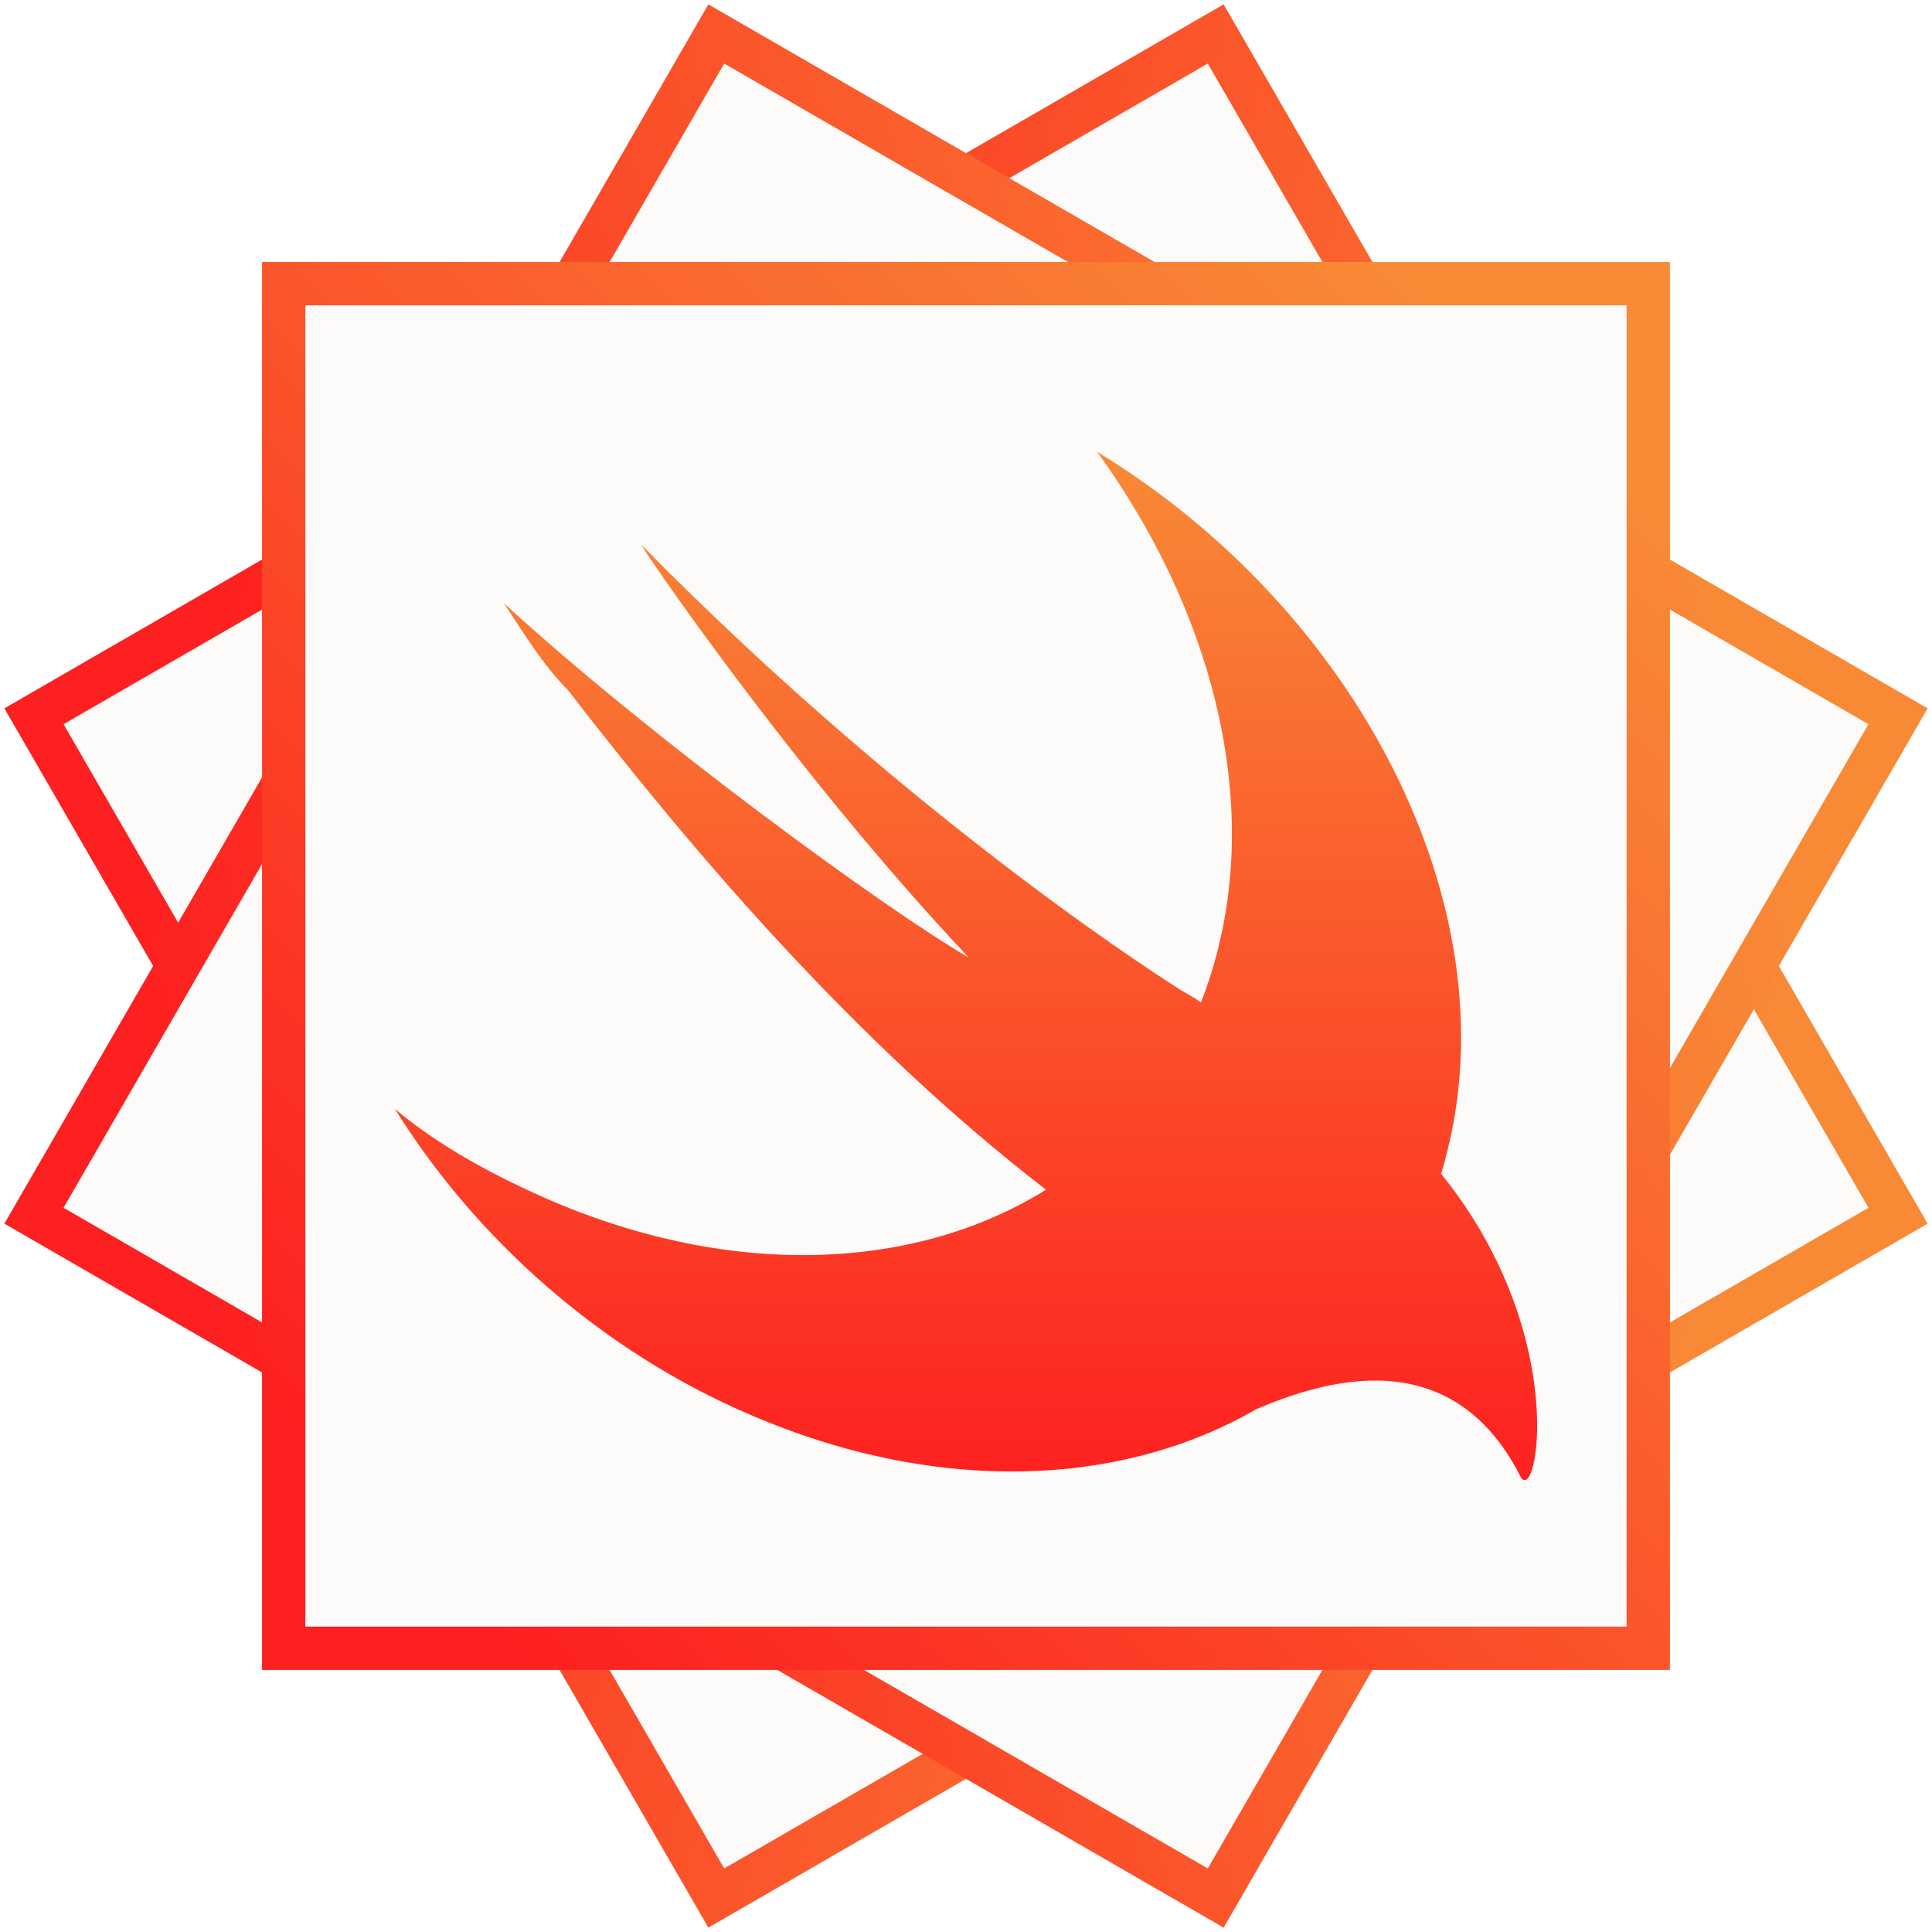
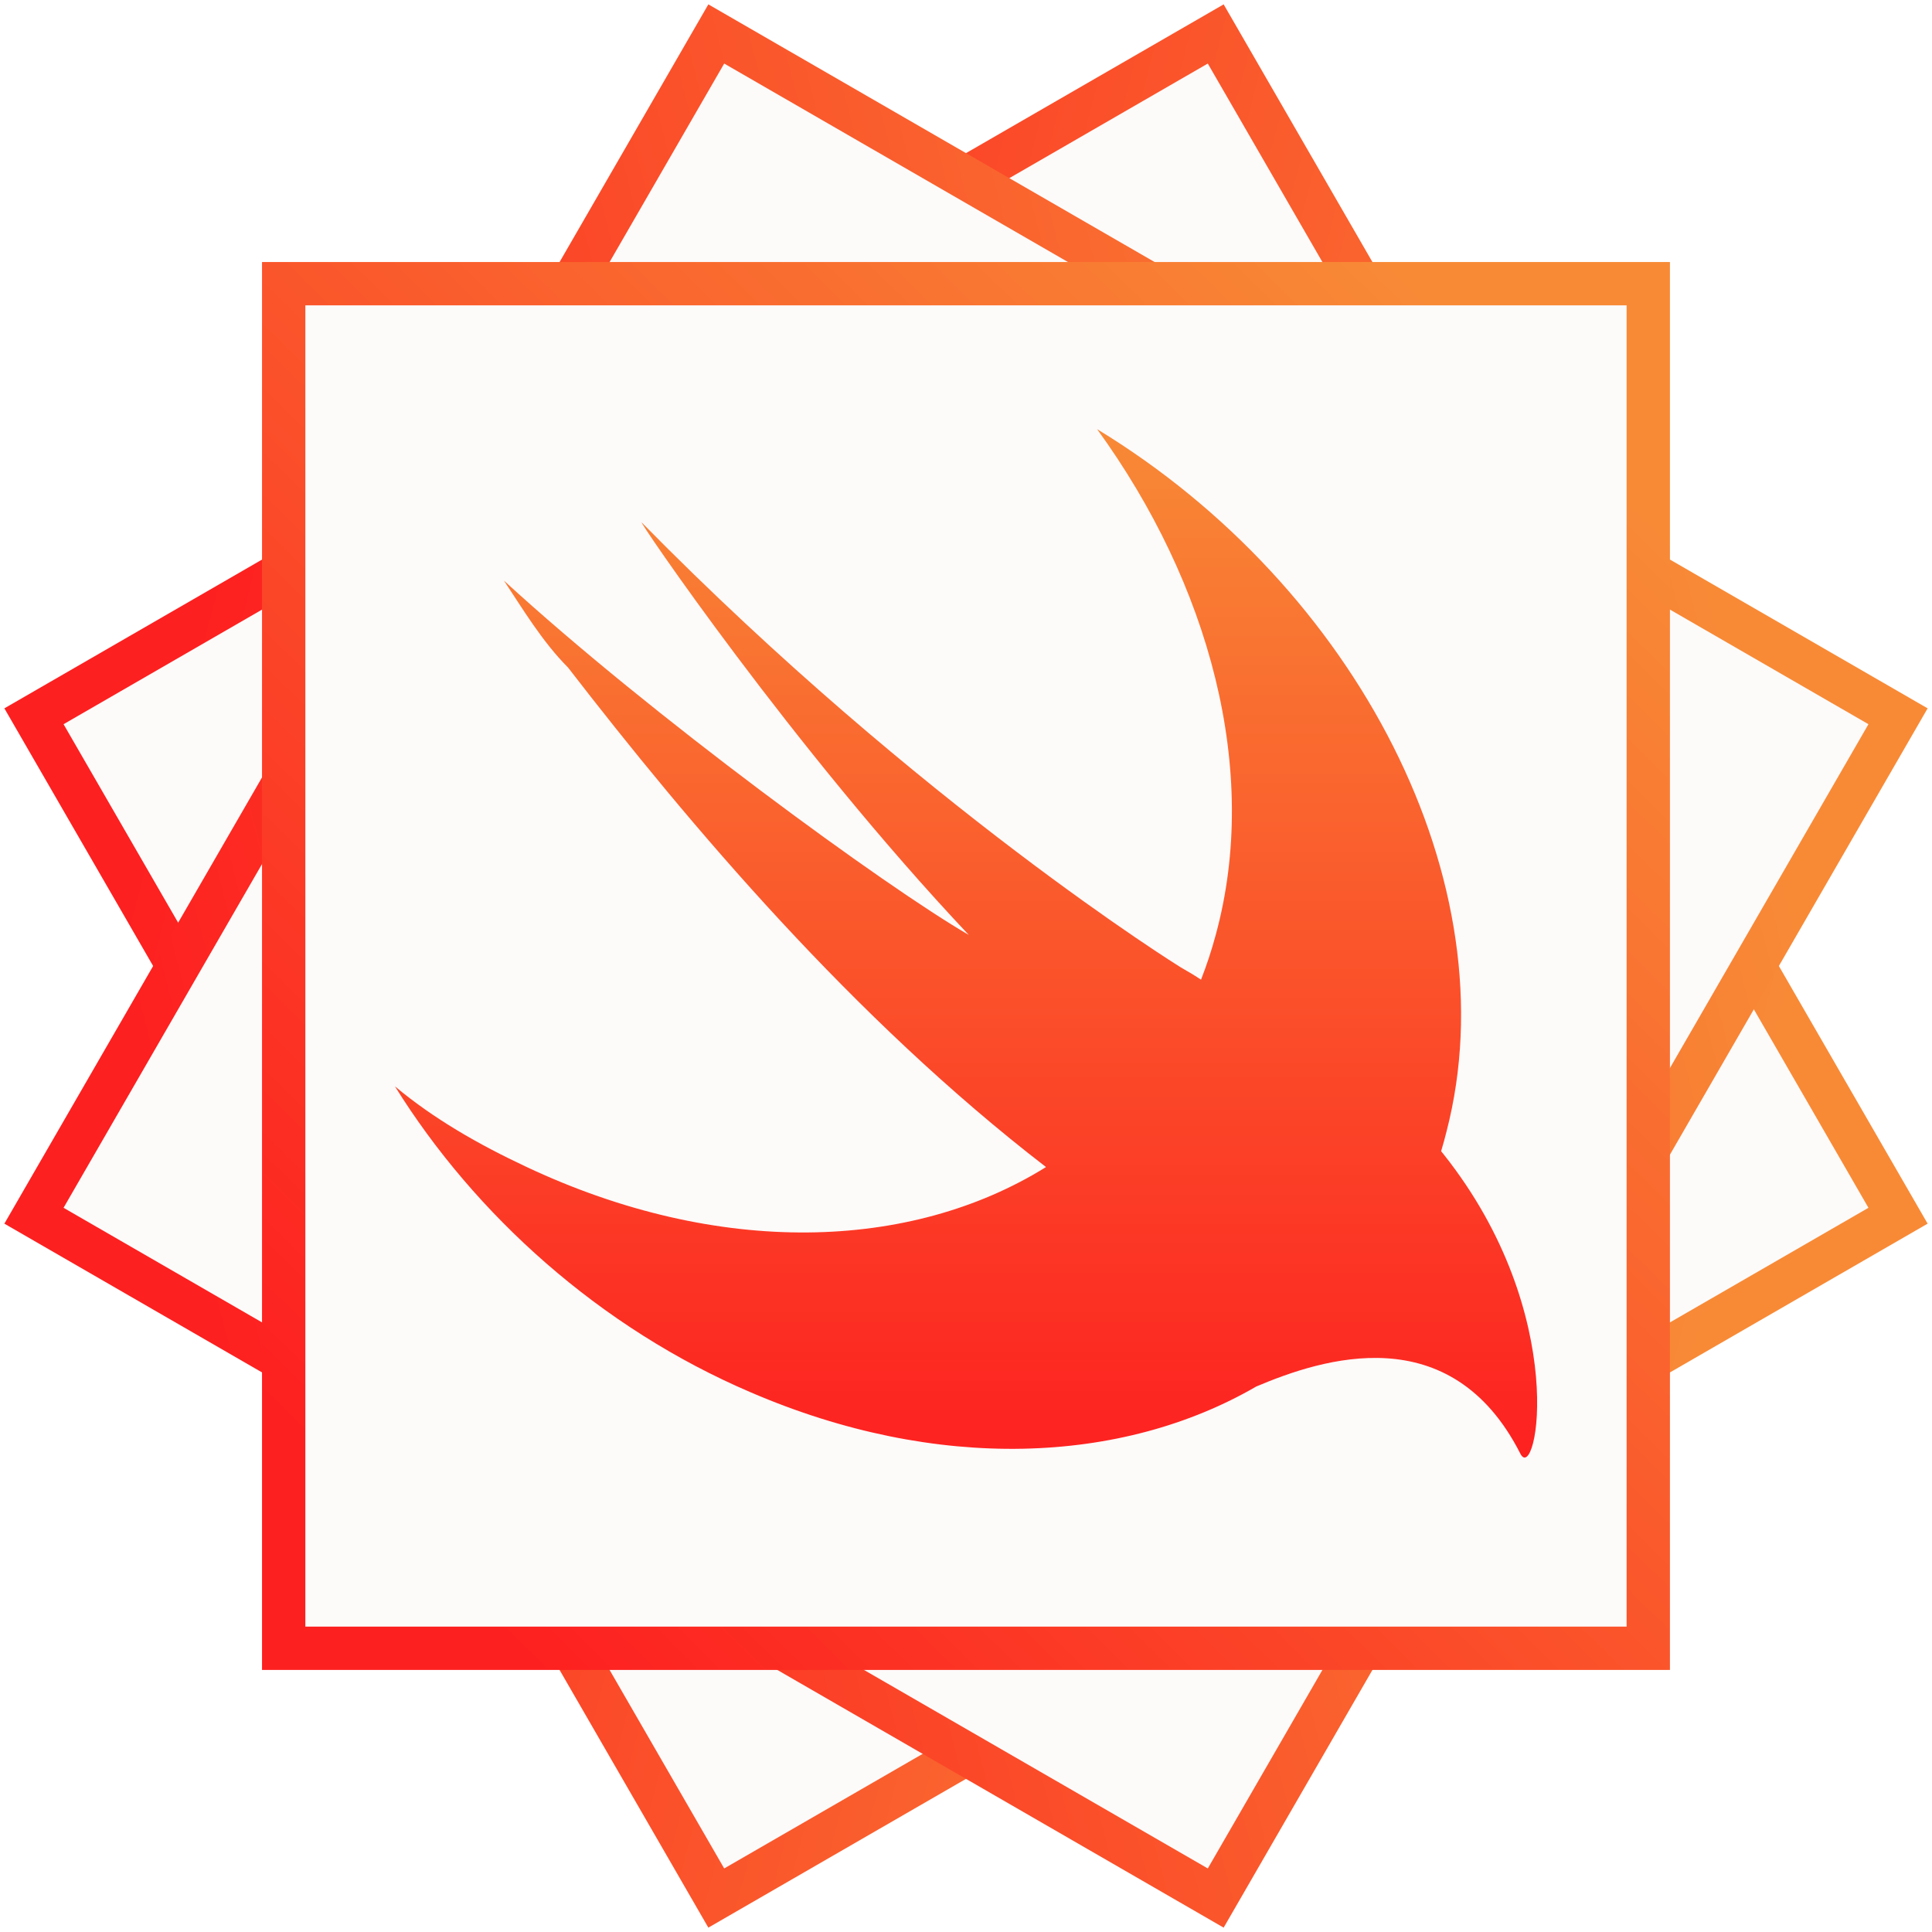
- <svg xmlns="http://www.w3.org/2000/svg" xmlns:xlink="http://www.w3.org/1999/xlink" id="Layer_1" viewBox="0 0 512 512">
-   <defs>
-     <style>.cls-1{stroke:url(#linear-gradient)}.cls-1,.cls-2,.cls-3{fill:#fdfafa;fill-rule:evenodd;stroke-width:11.48px}.cls-4{fill:url(#linear-gradient-4);stroke-width:0}.cls-2{stroke:url(#linear-gradient-3)}.cls-3{stroke:url(#linear-gradient-2)}</style>
-     <linearGradient id="linear-gradient" x1="-1616.17" y1="678.04" x2="-1617.07" y2="677.14" gradientTransform="translate(74902.73 586241.67) rotate(60) scale(337 -337)" gradientUnits="userSpaceOnUse">
-       <stop offset="0" stop-color="#f88a36" />
-       <stop offset="1" stop-color="#fd2020" />
-     </linearGradient>
-     <linearGradient id="linear-gradient-2" x1="-1616.18" y1="678.03" x2="-1617.08" y2="677.13" gradientTransform="translate(357899.26 470409.74) rotate(30) scale(337 -337)" xlink:href="#linear-gradient" />
-     <linearGradient id="linear-gradient-3" x1="-1616.2" y1="678.02" x2="-1617.09" y2="677.12" gradientTransform="translate(545065.48 228598.09) scale(337 -337)" xlink:href="#linear-gradient" />
-     <linearGradient id="linear-gradient-4" x1="-1613.38" y1="676.37" x2="-1613.38" y2="675.16" gradientTransform="translate(405214.43 152979.16) scale(251 -226)" xlink:href="#linear-gradient" />
-   </defs>
-   <g id="logo-tiny">
-     <path id="Box" class="cls-1" d="m322.18,9l180.82,313.18-313.18,180.82L9,189.82,322.18,9Z" />
-     <path id="Box-2" class="cls-3" d="m189.82,9l313.18,180.82-180.82,313.18L9,322.18,189.82,9Z" />
-     <path id="Box-3" class="cls-2" d="m75.18,75.18h361.63v361.63H75.18V75.18Z" />
-     <path id="Bird" class="cls-4" d="m332.97,373.41c-35.65,20.7-84.68,22.82-134,1.58-39.93-17.07-73.07-46.96-94.31-81.1,10.2,8.54,22.09,15.37,34.83,21.34,50.93,23.99,101.86,22.35,137.7.06-.02-.02-.04-.04-.05-.06-50.98-39.27-94.31-90.5-126.6-132.32-6.8-6.83-11.9-15.37-17-23.05,39.08,35.86,101.11,81.1,123.2,93.91-46.72-49.52-88.36-110.98-86.66-109.28,73.92,75.13,142.75,117.82,142.75,117.82,2.28,1.29,4.03,2.36,5.45,3.32,1.49-3.81,2.8-7.76,3.9-11.86,11.89-43.54-1.7-93.06-31.44-134.04,68.82,41.83,109.61,120.37,92.61,186.11-.44,1.77-.92,3.52-1.44,5.24.2.24.4.48.6.74,33.98,42.69,24.64,87.93,20.39,79.4-18.43-36.25-52.56-25.16-69.91-17.81h0Z" />
+ <svg xmlns="http://www.w3.org/2000/svg" xmlns:xlink="http://www.w3.org/1999/xlink" viewBox="0 0 512 512">
+   <linearGradient id="a" gradientTransform="matrix(168.5 291.8506 291.8506 -168.5 74902.73 586241.67)" gradientUnits="userSpaceOnUse" x1="-1616.17" x2="-1617.07" y1="678.04" y2="677.14">
+     <stop offset="0" stop-color="#f88a36" />
+     <stop offset="1" stop-color="#fd2020" />
+   </linearGradient>
+   <linearGradient id="b" gradientTransform="matrix(291.8506 168.5 168.5 -291.8506 357899.26 470409.74)" x1="-1616.18" x2="-1617.08" xlink:href="#a" y1="678.03" y2="677.13" />
+   <linearGradient id="c" gradientTransform="matrix(337 0 0 -337 545065.48 228598.09)" x1="-1616.2" x2="-1617.09" xlink:href="#a" y1="678.02" y2="677.12" />
+   <linearGradient id="d" gradientTransform="matrix(251 0 0 -226 405214.43 152979.16)" x1="-1613.38" x2="-1613.38" xlink:href="#a" y1="676.4" y2="675.19" />
+   <g fill="#fdfafa" fill-rule="evenodd" stroke-width="11.48">
+     <path d="m322.18 9 180.82 313.18-313.18 180.82-180.82-313.18z" stroke="url(#a)" />
+     <path d="m189.82 9 313.18 180.82-180.82 313.18-313.18-180.82z" stroke="url(#b)" />
+     <path d="m75.18 75.18h361.63v361.63h-361.63z" stroke="url(#c)" />
  </g>
+   <path d="m332.97 367.41c-35.65 20.7-84.68 22.82-134 1.58-39.93-17.07-73.07-46.96-94.31-81.1 10.2 8.54 22.09 15.37 34.83 21.34 50.93 23.99 101.86 22.35 137.7.06-.02-.02-.04-.04-.05-.06-50.98-39.27-94.31-90.5-126.6-132.32-6.8-6.83-11.9-15.37-17-23.05 39.08 35.86 101.11 81.1 123.2 93.91-46.72-49.52-88.36-110.98-86.66-109.28 73.92 75.13 142.75 117.82 142.75 117.82 2.28 1.29 4.03 2.36 5.45 3.32 1.49-3.81 2.8-7.76 3.9-11.86 11.89-43.54-1.7-93.06-31.44-134.04 68.82 41.83 109.61 120.37 92.61 186.11-.44 1.77-.92 3.52-1.44 5.24.2.24.4.48.6.74 33.98 42.69 24.64 87.93 20.39 79.4-18.43-36.25-52.56-25.16-69.91-17.81z" fill="url(#d)" />
</svg>
